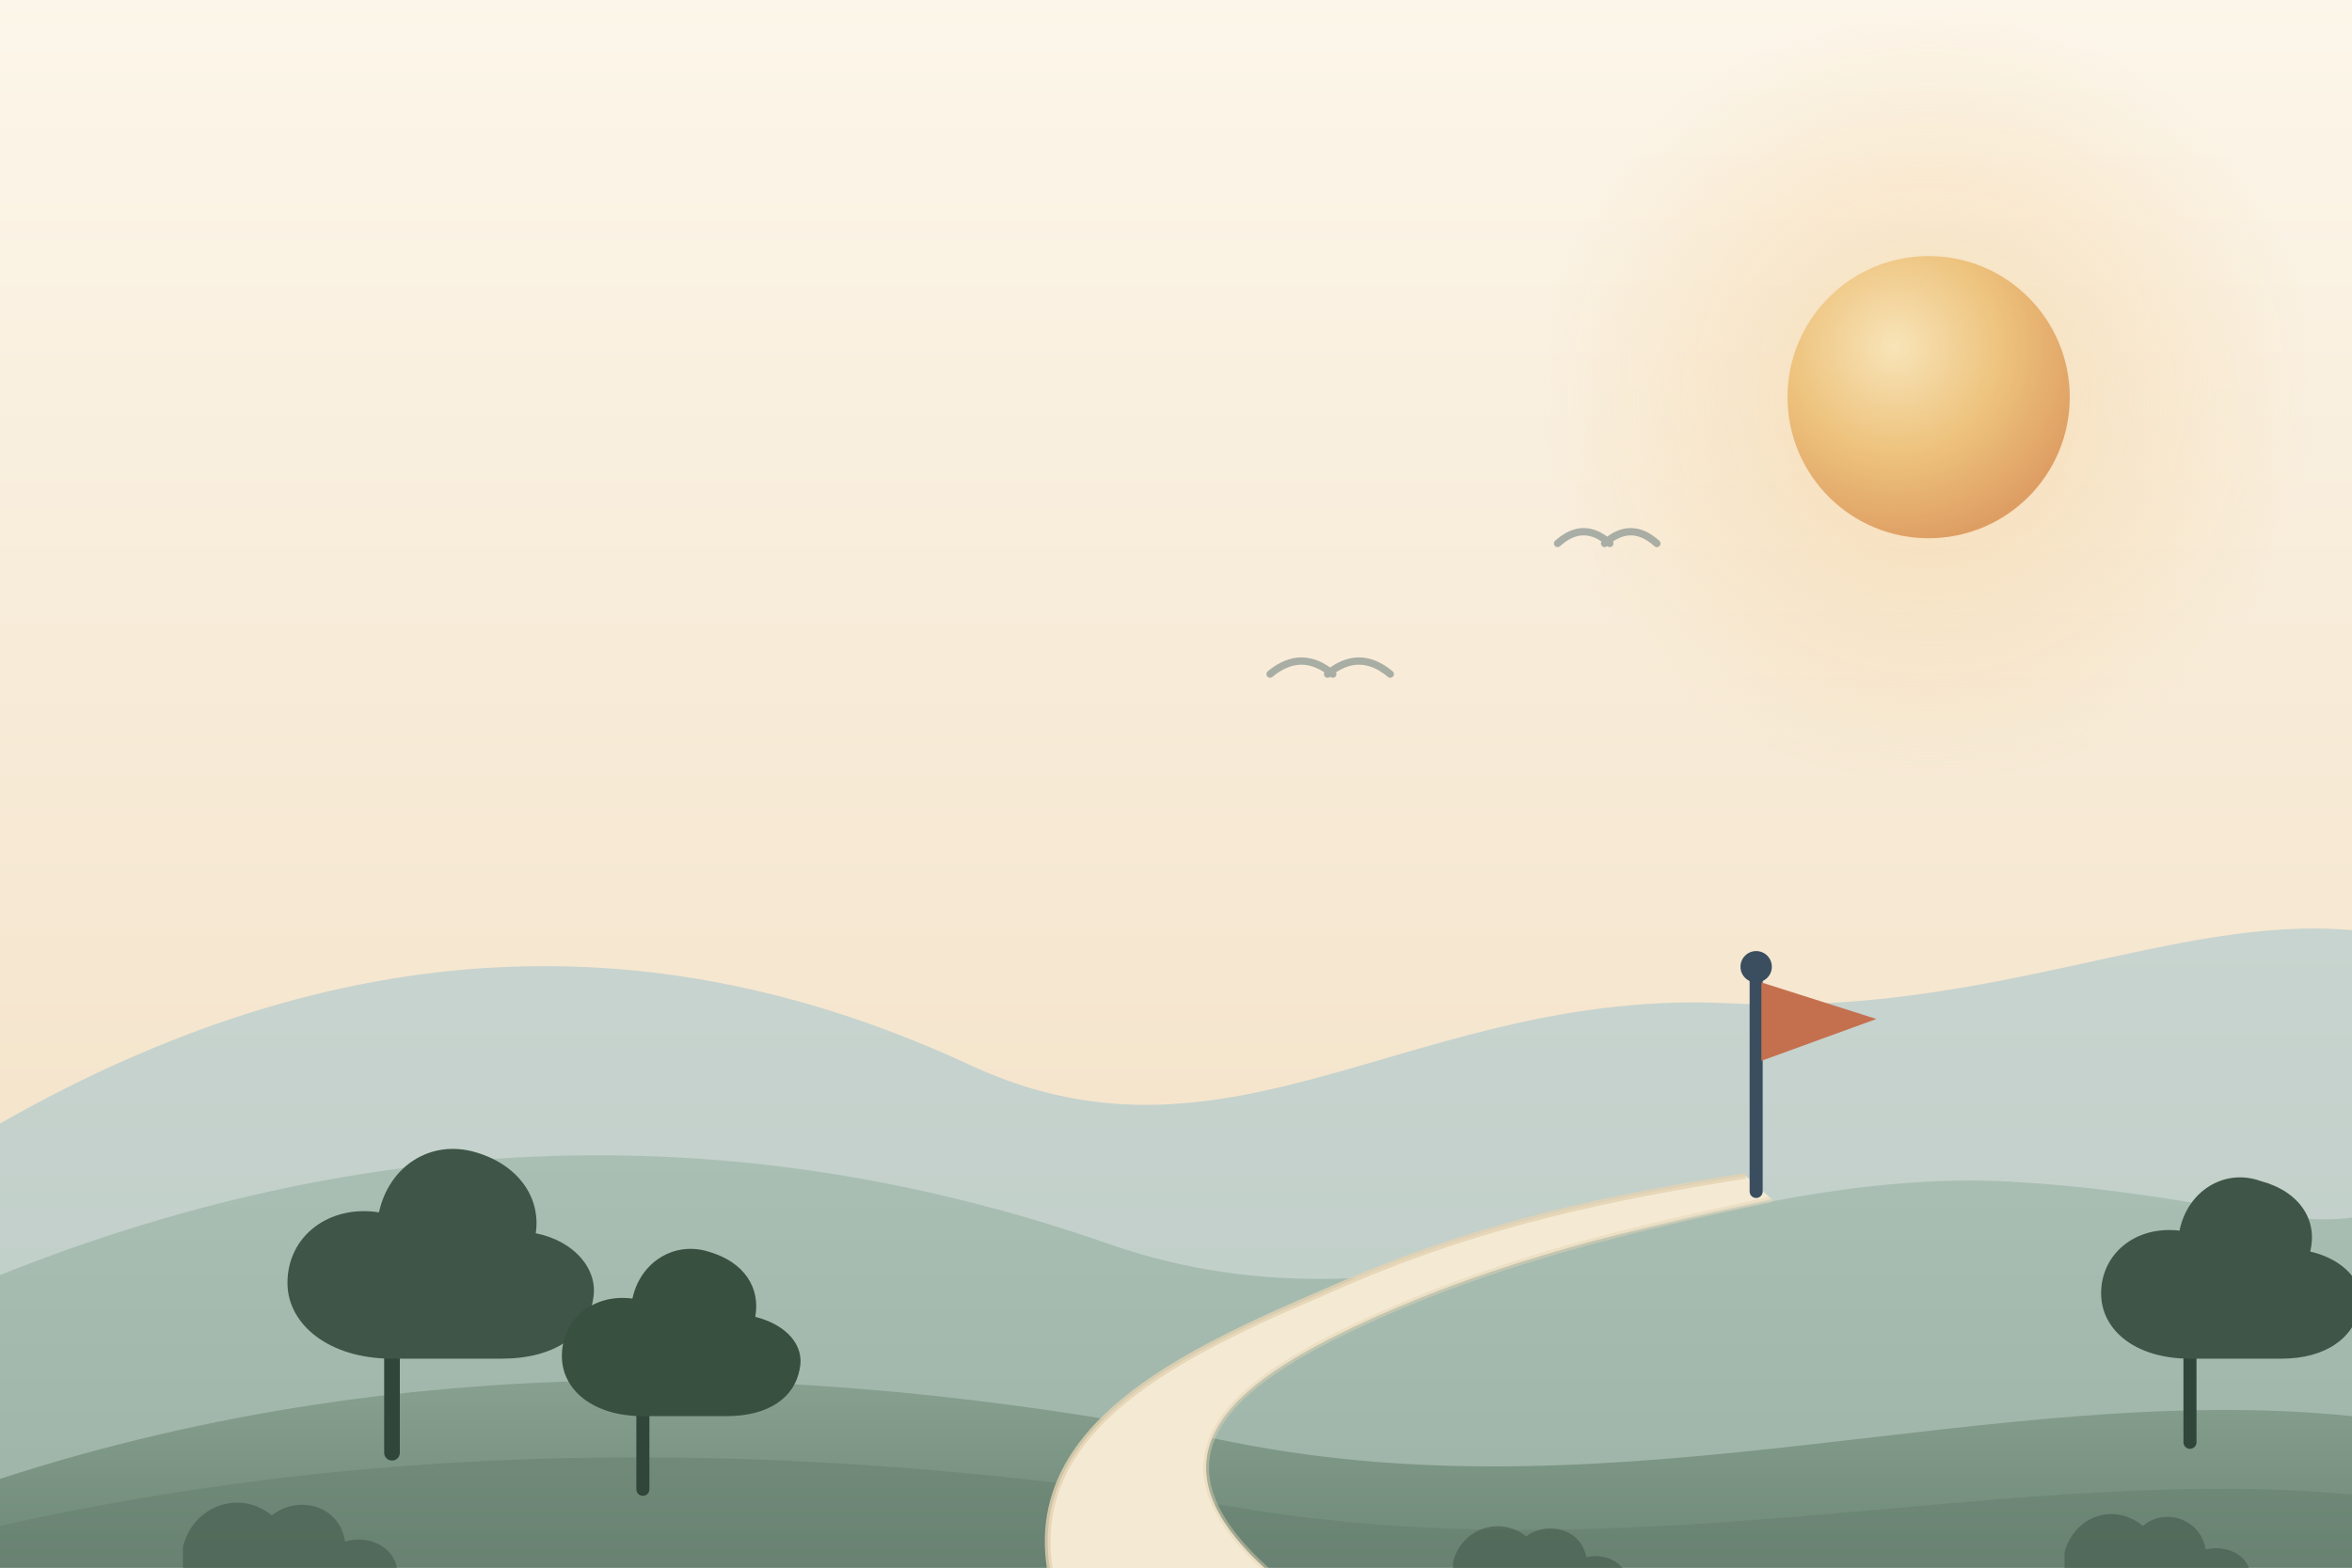
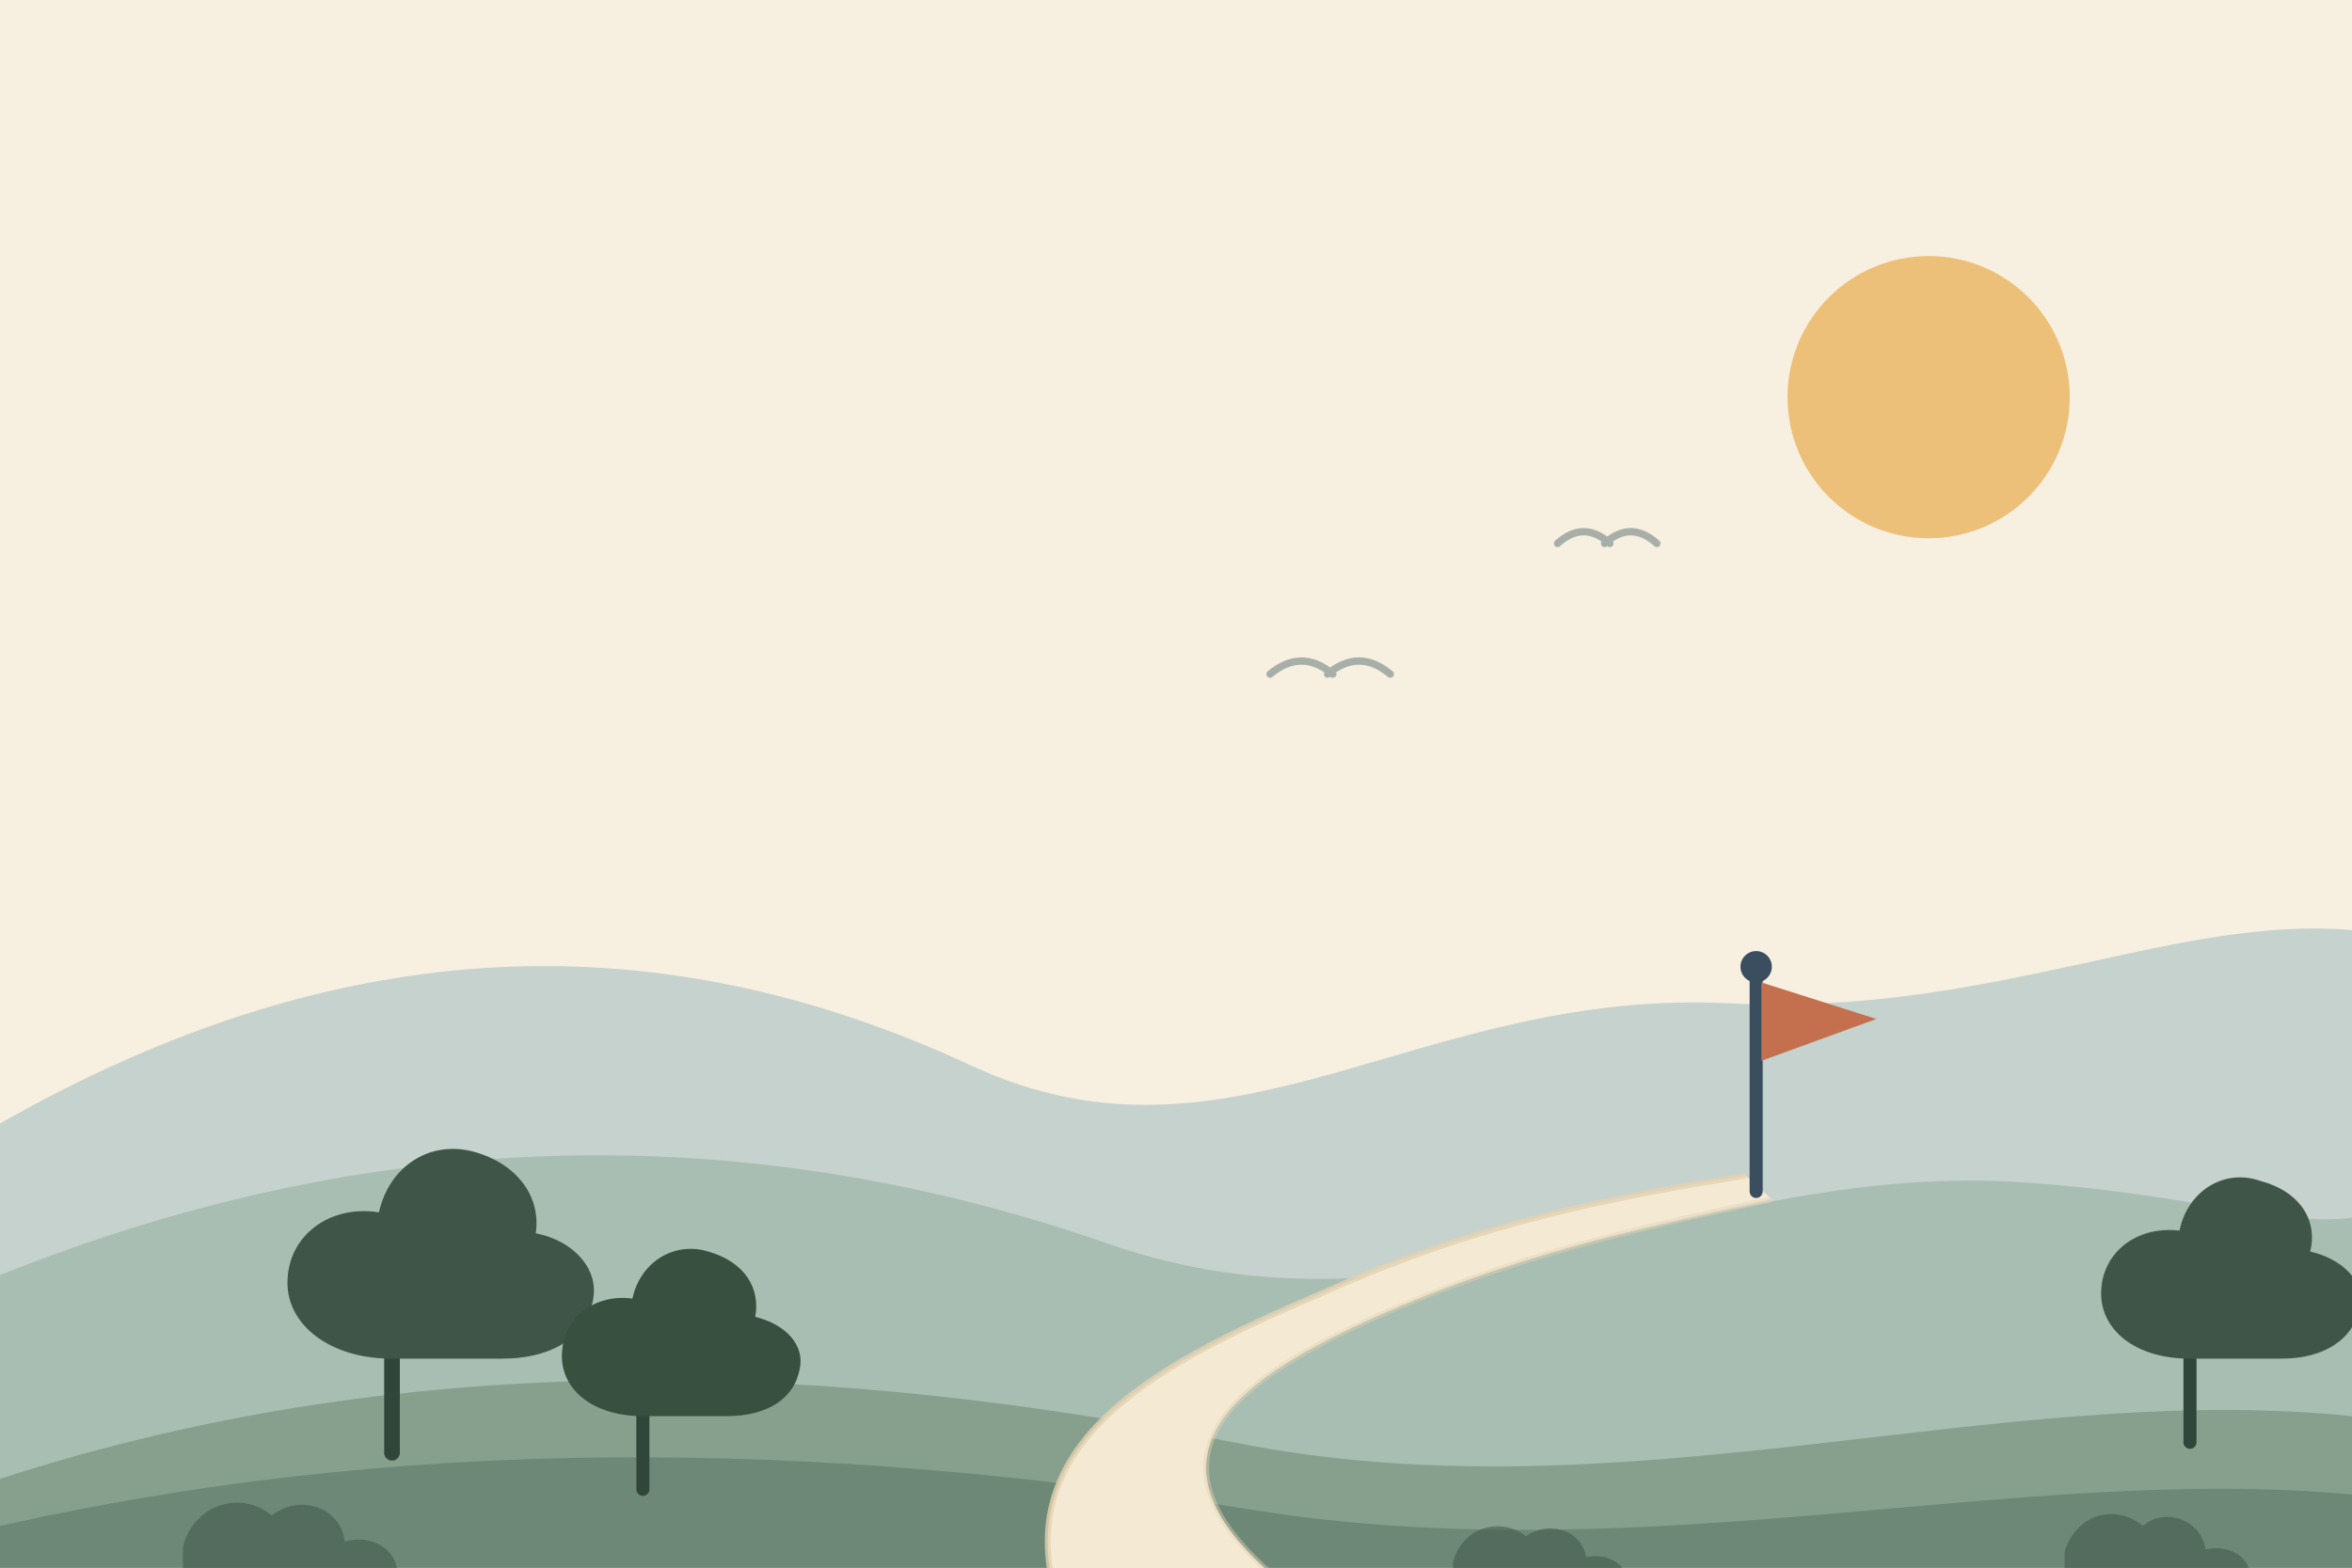
<svg xmlns="http://www.w3.org/2000/svg" viewBox="0 0 900 600" role="img" aria-label="沿山路走向山顶的插画">
-   <defs>
-     <linearGradient id="g6sky" x1="0" y1="0" x2="0" y2="1">
-       <stop offset="0" stop-color="#FCF6EA" />
-       <stop offset="0.7" stop-color="#F5E5CD" />
-       <stop offset="1" stop-color="#EFDCC0" />
-     </linearGradient>
-     <radialGradient id="g6glow" cx="0.5" cy="0.5" r="0.5">
-       <stop offset="0" stop-color="#F2C583" stop-opacity="0.45" />
-       <stop offset="1" stop-color="#F2C583" stop-opacity="0" />
-     </radialGradient>
-     <radialGradient id="g6sun" cx="0.38" cy="0.32" r="0.7">
-       <stop offset="0" stop-color="#F8E4B8" />
-       <stop offset="0.55" stop-color="#EDC27C" />
-       <stop offset="1" stop-color="#DE9E63" />
-     </radialGradient>
-     <linearGradient id="g6far" x1="0" y1="0" x2="0" y2="1">
-       <stop offset="0" stop-color="#C8D4CF" />
-       <stop offset="1" stop-color="#BDCCC6" />
-     </linearGradient>
-     <linearGradient id="g6mid" x1="0" y1="0" x2="0" y2="1">
-       <stop offset="0" stop-color="#AABFB4" />
-       <stop offset="1" stop-color="#9DB3A7" />
-     </linearGradient>
-     <linearGradient id="g6near" x1="0" y1="0" x2="0" y2="1">
-       <stop offset="0" stop-color="#87A08F" />
-       <stop offset="1" stop-color="#6E8878" />
-     </linearGradient>
-   </defs>
-   <rect width="900" height="600" fill="url(#g6sky)" />
-   <circle cx="738" cy="152" r="150" fill="url(#g6glow)" />
-   <circle cx="738" cy="152" r="54" fill="url(#g6sun)" />
-   <path d="M0 430 C 130 356 252 352 372 408 C 472 454 542 378 662 384            C 762 389 832 350 900 356 L900 600 L0 600 Z" fill="url(#g6far)" />
-   <path d="M0 488 C 150 428 292 430 424 476 C 544 518 644 448 764 452            C 832 455 872 470 900 466 L900 600 L0 600 Z" fill="url(#g6mid)" />
-   <path d="M0 566 C 160 514 322 522 472 552 C 622 582 764 528 900 542 L900 600 L0 600 Z" fill="url(#g6near)" />
-   <path d="M0 584 C 170 546 330 554 480 578 C 632 602 772 560 900 572 L900 600 L0 600 Z" fill="#5F7969" opacity="0.4" />
+   <rect width="900" height="600" fill="#F7EFE0" />
+   <circle cx="738" cy="152" r="54" fill="#EDC079" />
+   <path d="M0 430 C 130 356 252 352 372 408 C 472 454 542 378 662 384            C 762 389 832 350 900 356 L900 600 L0 600 Z" fill="#C6D2CD" />
+   <path d="M0 488 C 150 428 292 430 424 476 C 544 518 644 448 764 452            C 832 455 872 470 900 466 L900 600 L0 600 Z" fill="#A9BEB3" />
+   <path d="M0 566 C 160 514 322 522 472 552 C 622 582 764 528 900 542 L900 600 L0 600 Z" fill="#86A08D" />
+   <path d="M0 584 C 170 546 330 554 480 578 C 632 602 772 560 900 572 L900 600 L0 600 Z" fill="#6E8878" />
  <path d="M402 602 C 392 546 452 518 508 494 C 566 468 618 458 668 450            L 678 459            C 626 470 574 482 522 506 C 470 530 436 558 486 602 Z" fill="#F4EAD4" />
  <path d="M402 602 C 392 546 452 518 508 494 C 566 468 618 458 668 450" fill="none" stroke="#E3D2B1" stroke-width="2.2" opacity="0.8" />
  <path d="M486 602 C 436 558 470 530 522 506 C 574 482 626 470 678 459" fill="none" stroke="#E3D2B1" stroke-width="2.2" opacity="0.45" />
  <path d="M672 456v-82" stroke="#3A4E5F" stroke-width="5" stroke-linecap="round" />
  <path d="M674 376l44 14-44 16Z" fill="#C4704F" />
  <circle cx="672" cy="370" r="6" fill="#3A4E5F" />
  <g>
    <path d="M150 556v-38" stroke="#31463A" stroke-width="6" stroke-linecap="round" />
    <path d="M150 520c-24 0-40-13-40-29 0-18 16-30 35-27 4-18 20-28 37-23 17 5 25 18 23 31 15 3 24 14 22 25-2 14-15 23-35 23z" fill="#3E5547" />
  </g>
  <g>
    <path d="M246 570v-30" stroke="#31463A" stroke-width="5" stroke-linecap="round" />
    <path d="M246 542c-19 0-31-10-31-23 0-14 12-24 27-22 3-14 16-22 29-18 14 4 20 14 18 25 12 3 19 11 17 20-2 11-12 18-28 18z" fill="#38503F" />
  </g>
  <g>
    <path d="M838 552v-34" stroke="#31463A" stroke-width="5" stroke-linecap="round" />
    <path d="M838 520c-21 0-34-11-34-25 0-15 13-26 30-24 3-15 17-24 31-19 15 4 22 15 19 27 13 3 21 12 19 21-2 12-13 20-30 20z" fill="#3E5547" />
  </g>
  <g fill="#3E5547" opacity="0.55">
    <path d="M70 592c4-16 22-22 34-12 10-8 26-4 28 10 10-3 20 3 20 12H70Z" />
    <path d="M556 598c3-13 18-18 28-10 8-6 21-3 23 8 8-2 16 3 16 10H556Z" />
    <path d="M790 594c4-14 19-19 30-10 8-7 22-3 24 9 9-2 17 3 17 10H790Z" />
  </g>
  <g stroke="#5A6F72" fill="none" stroke-width="2.8" stroke-linecap="round" opacity="0.5">
    <path d="M486 258q12-10 24 0M508 258q12-10 24 0" />
    <path d="M596 208q10-9 20 0M614 208q10-9 20 0" />
  </g>
</svg>
